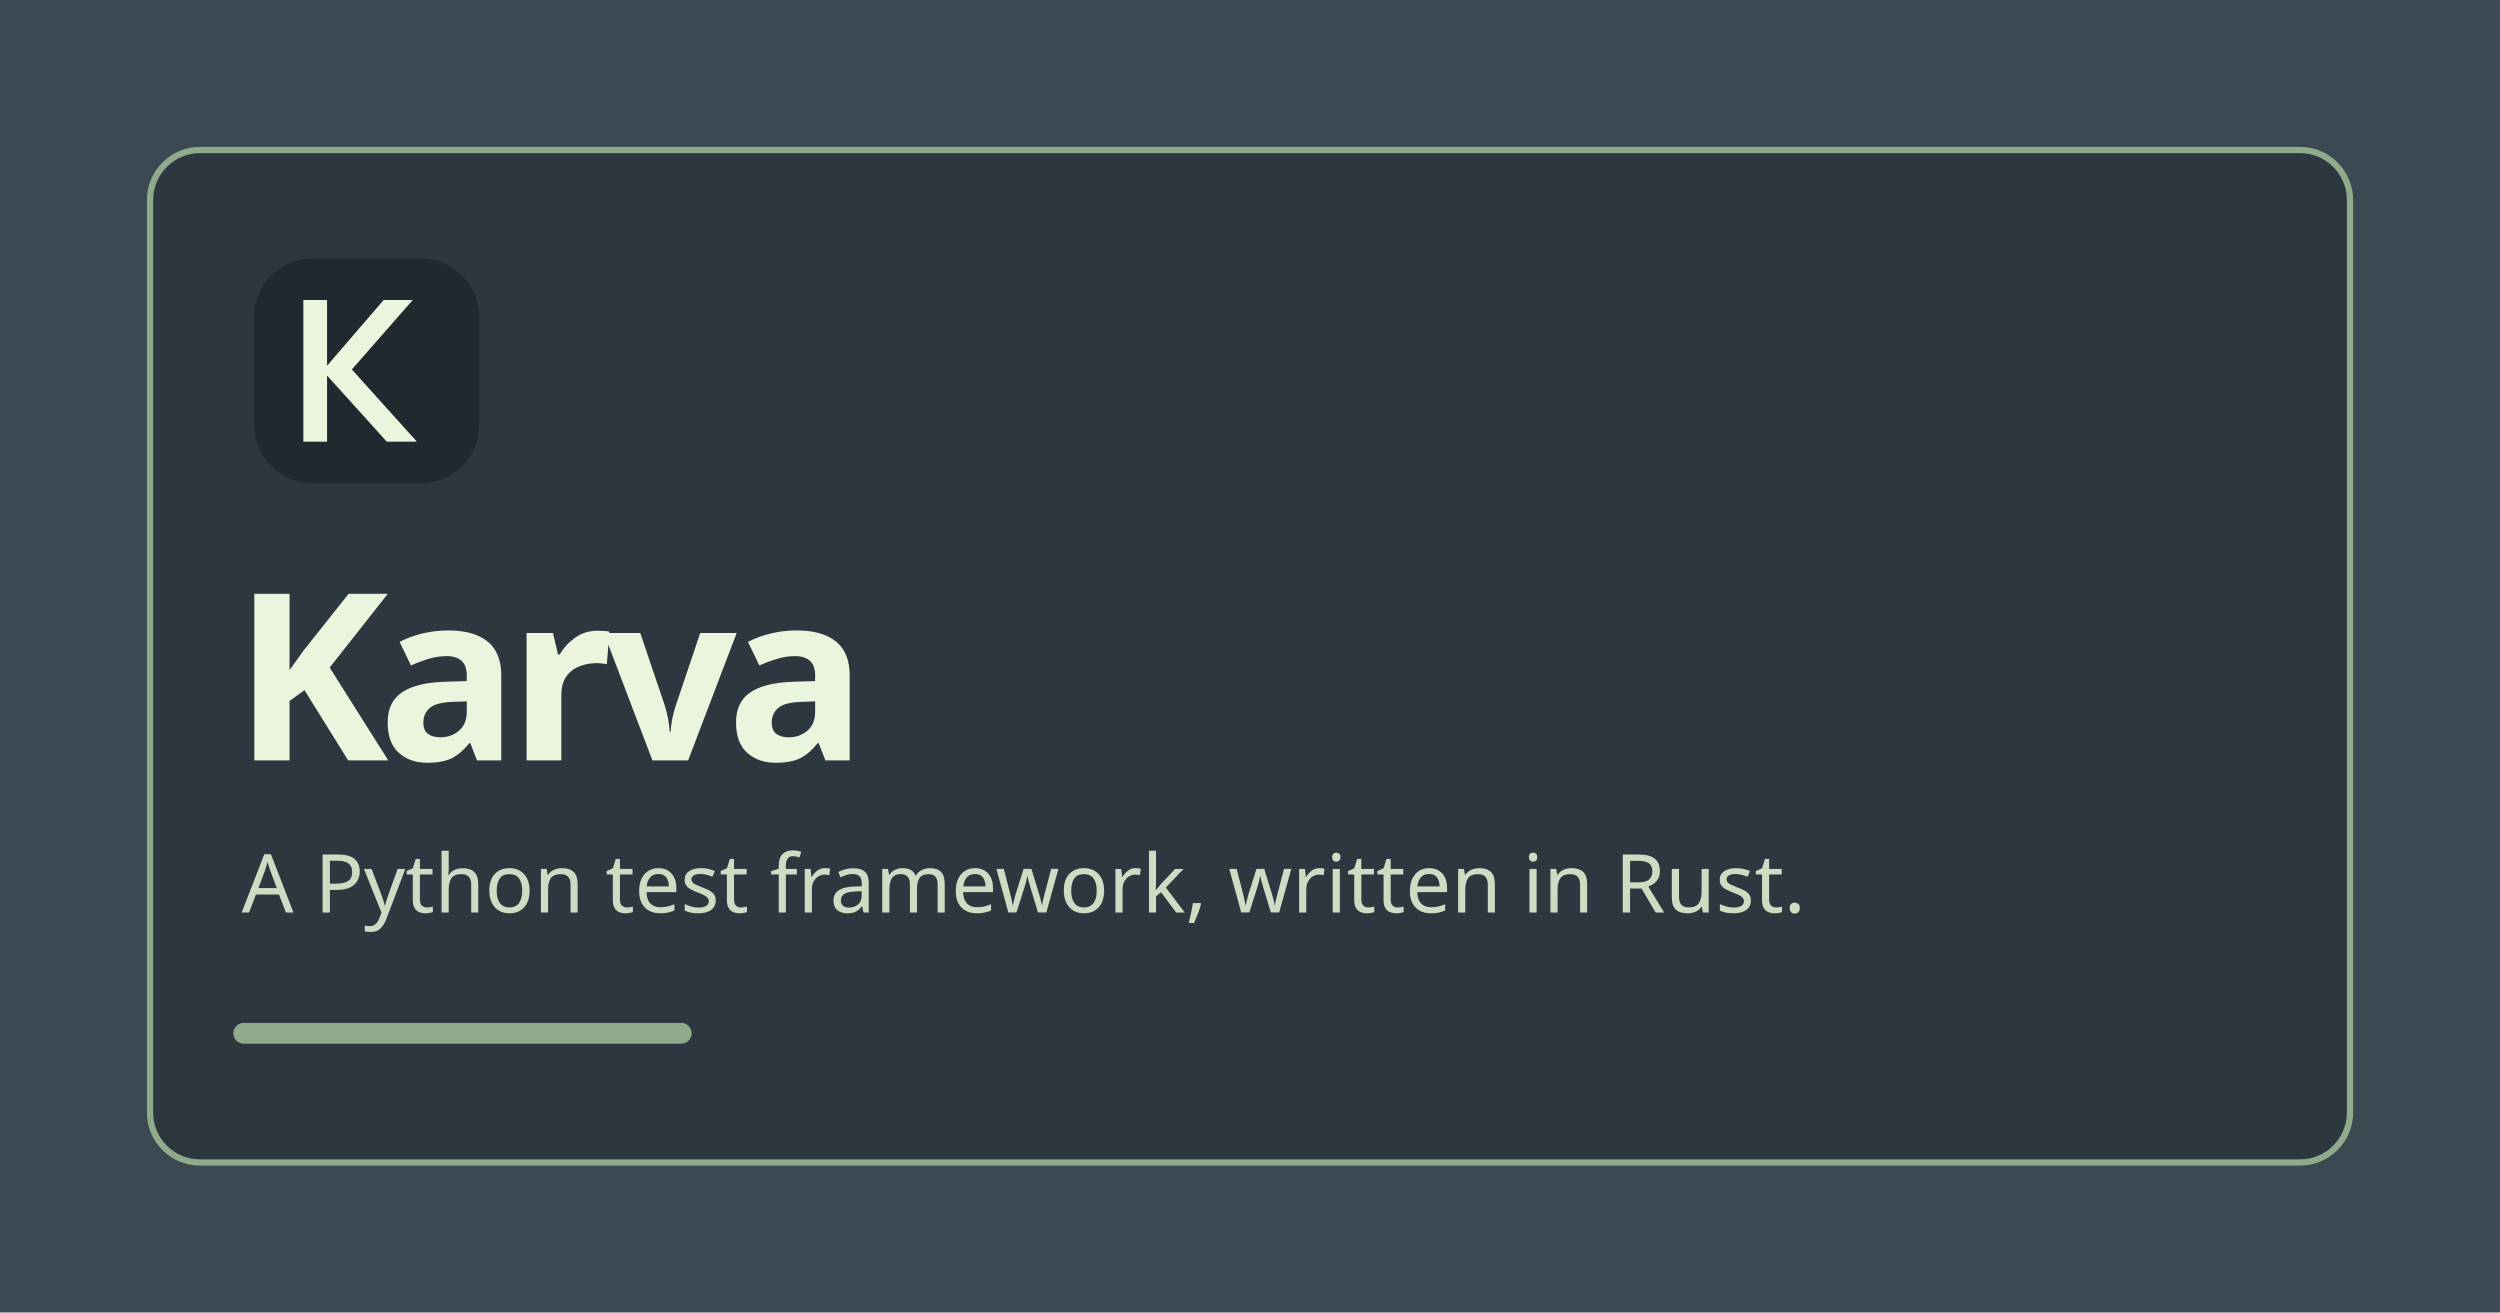
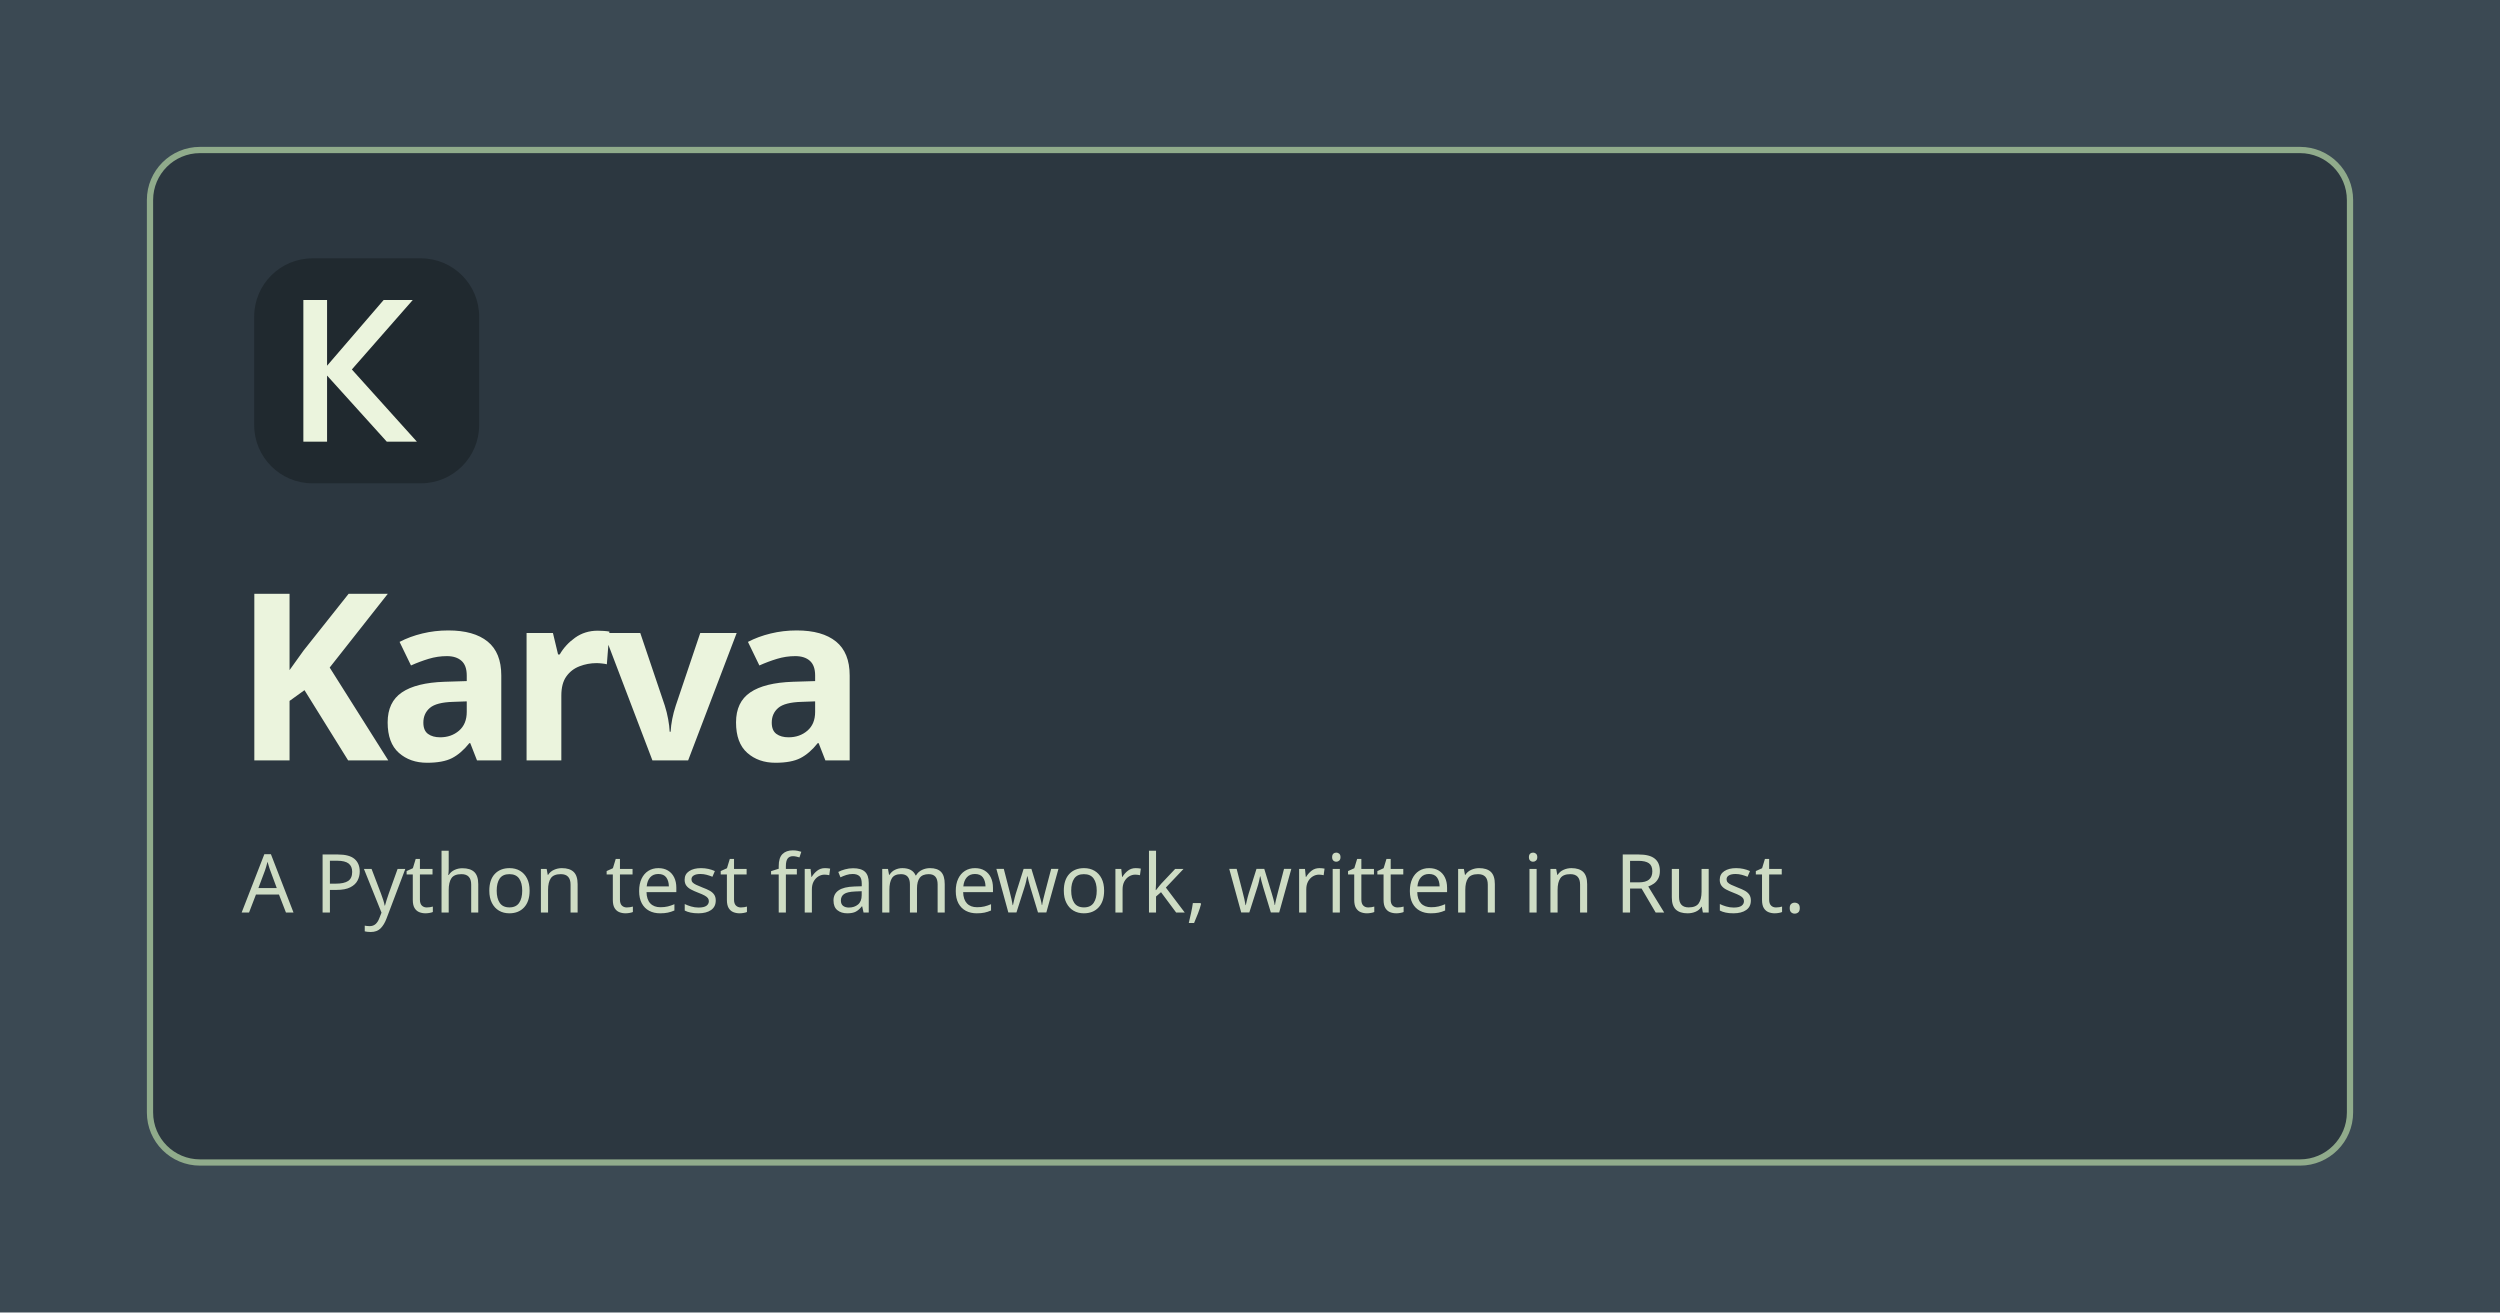
<svg xmlns="http://www.w3.org/2000/svg" width="1200" height="630" viewBox="0 0 1200 630" role="img" aria-label="Karva — a Python test framework, written in Rust">
  <rect width="1200" height="630" fill="#3b4953" />
  <rect x="72" y="72" width="1056" height="486" rx="24" fill="#2c3740" stroke="#90ab8b" stroke-width="3" />
  <rect x="122" y="124" width="108" height="108" rx="28" fill="#20292f" />
  <path d="M140 0V1440H381V772L956 1440H1252L633 734L1294 0H988L381 672V0Z" fill="#ebf4dd" transform="translate(139 212) scale(.047222 -.047222)" />
  <text x="112" y="365" fill="#ebf4dd" font-family="Manrope, system-ui, sans-serif" font-size="112" font-weight="750" letter-spacing="-5">Karva</text>
  <text x="116" y="438" fill="#cedcc4" font-family="Manrope, system-ui, sans-serif" font-size="39" font-weight="500">A Python test framework, written in Rust.</text>
-   <rect x="112" y="491" width="220" height="10" rx="5" fill="#90ab8b" />
</svg>
